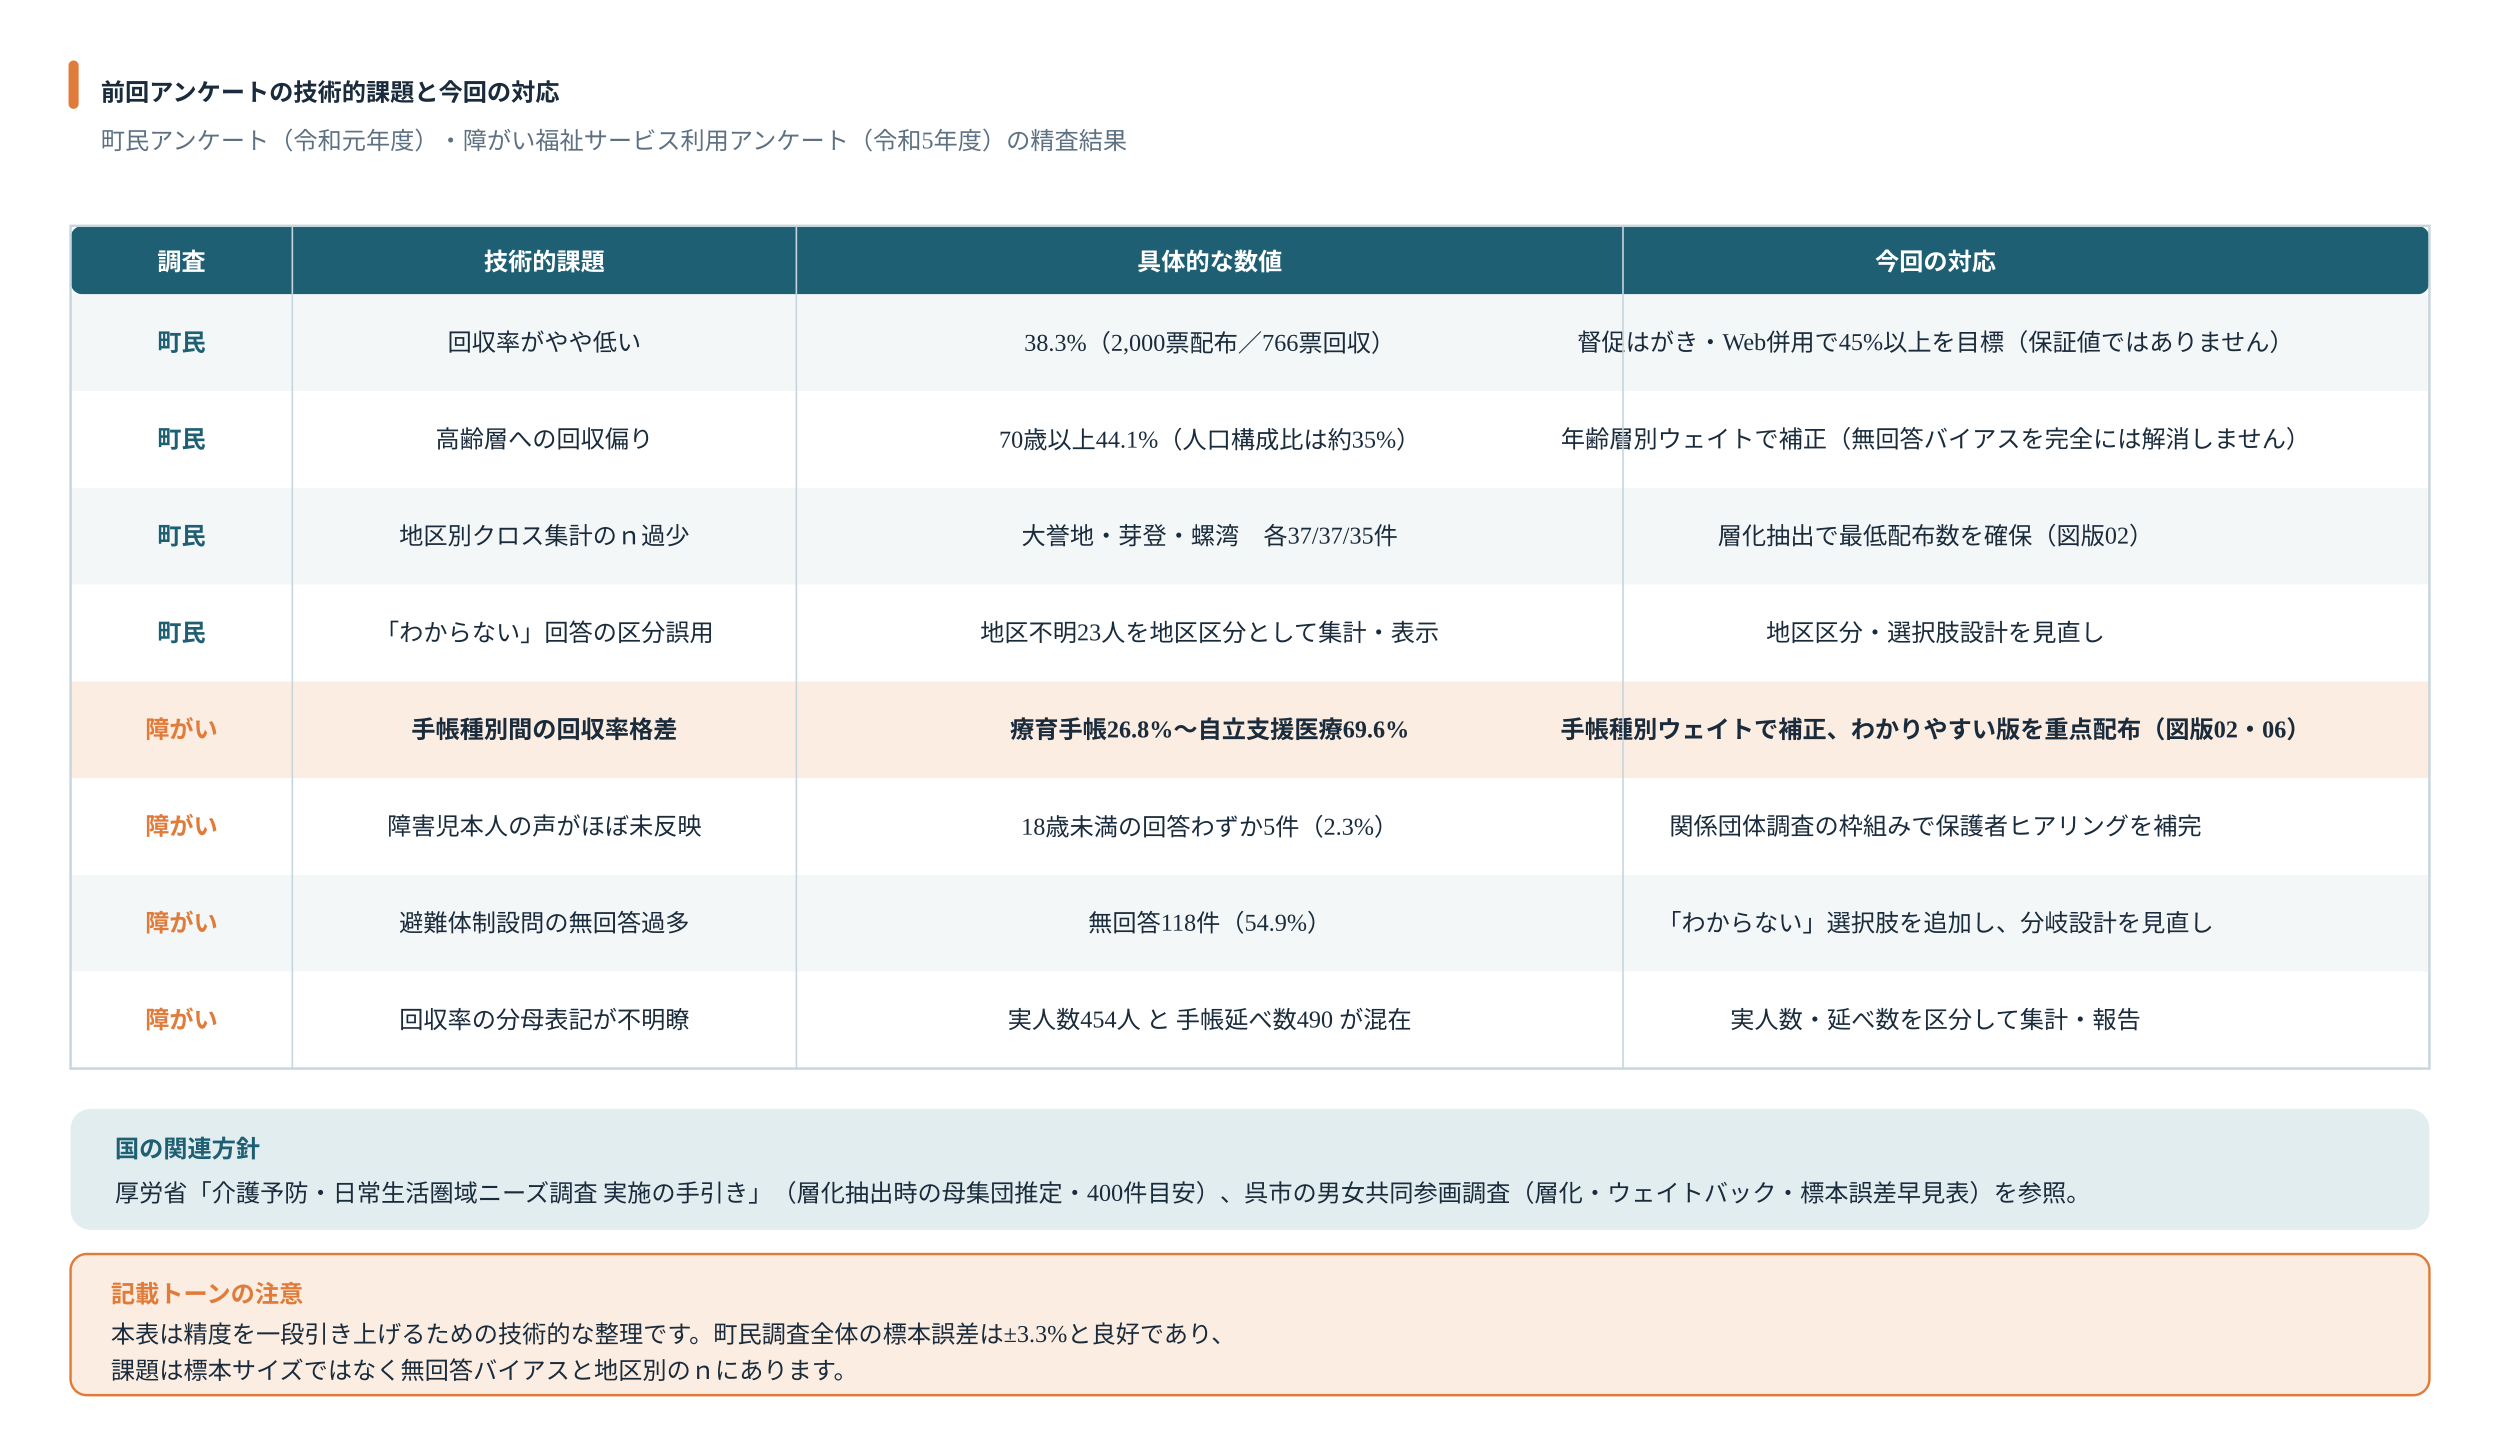
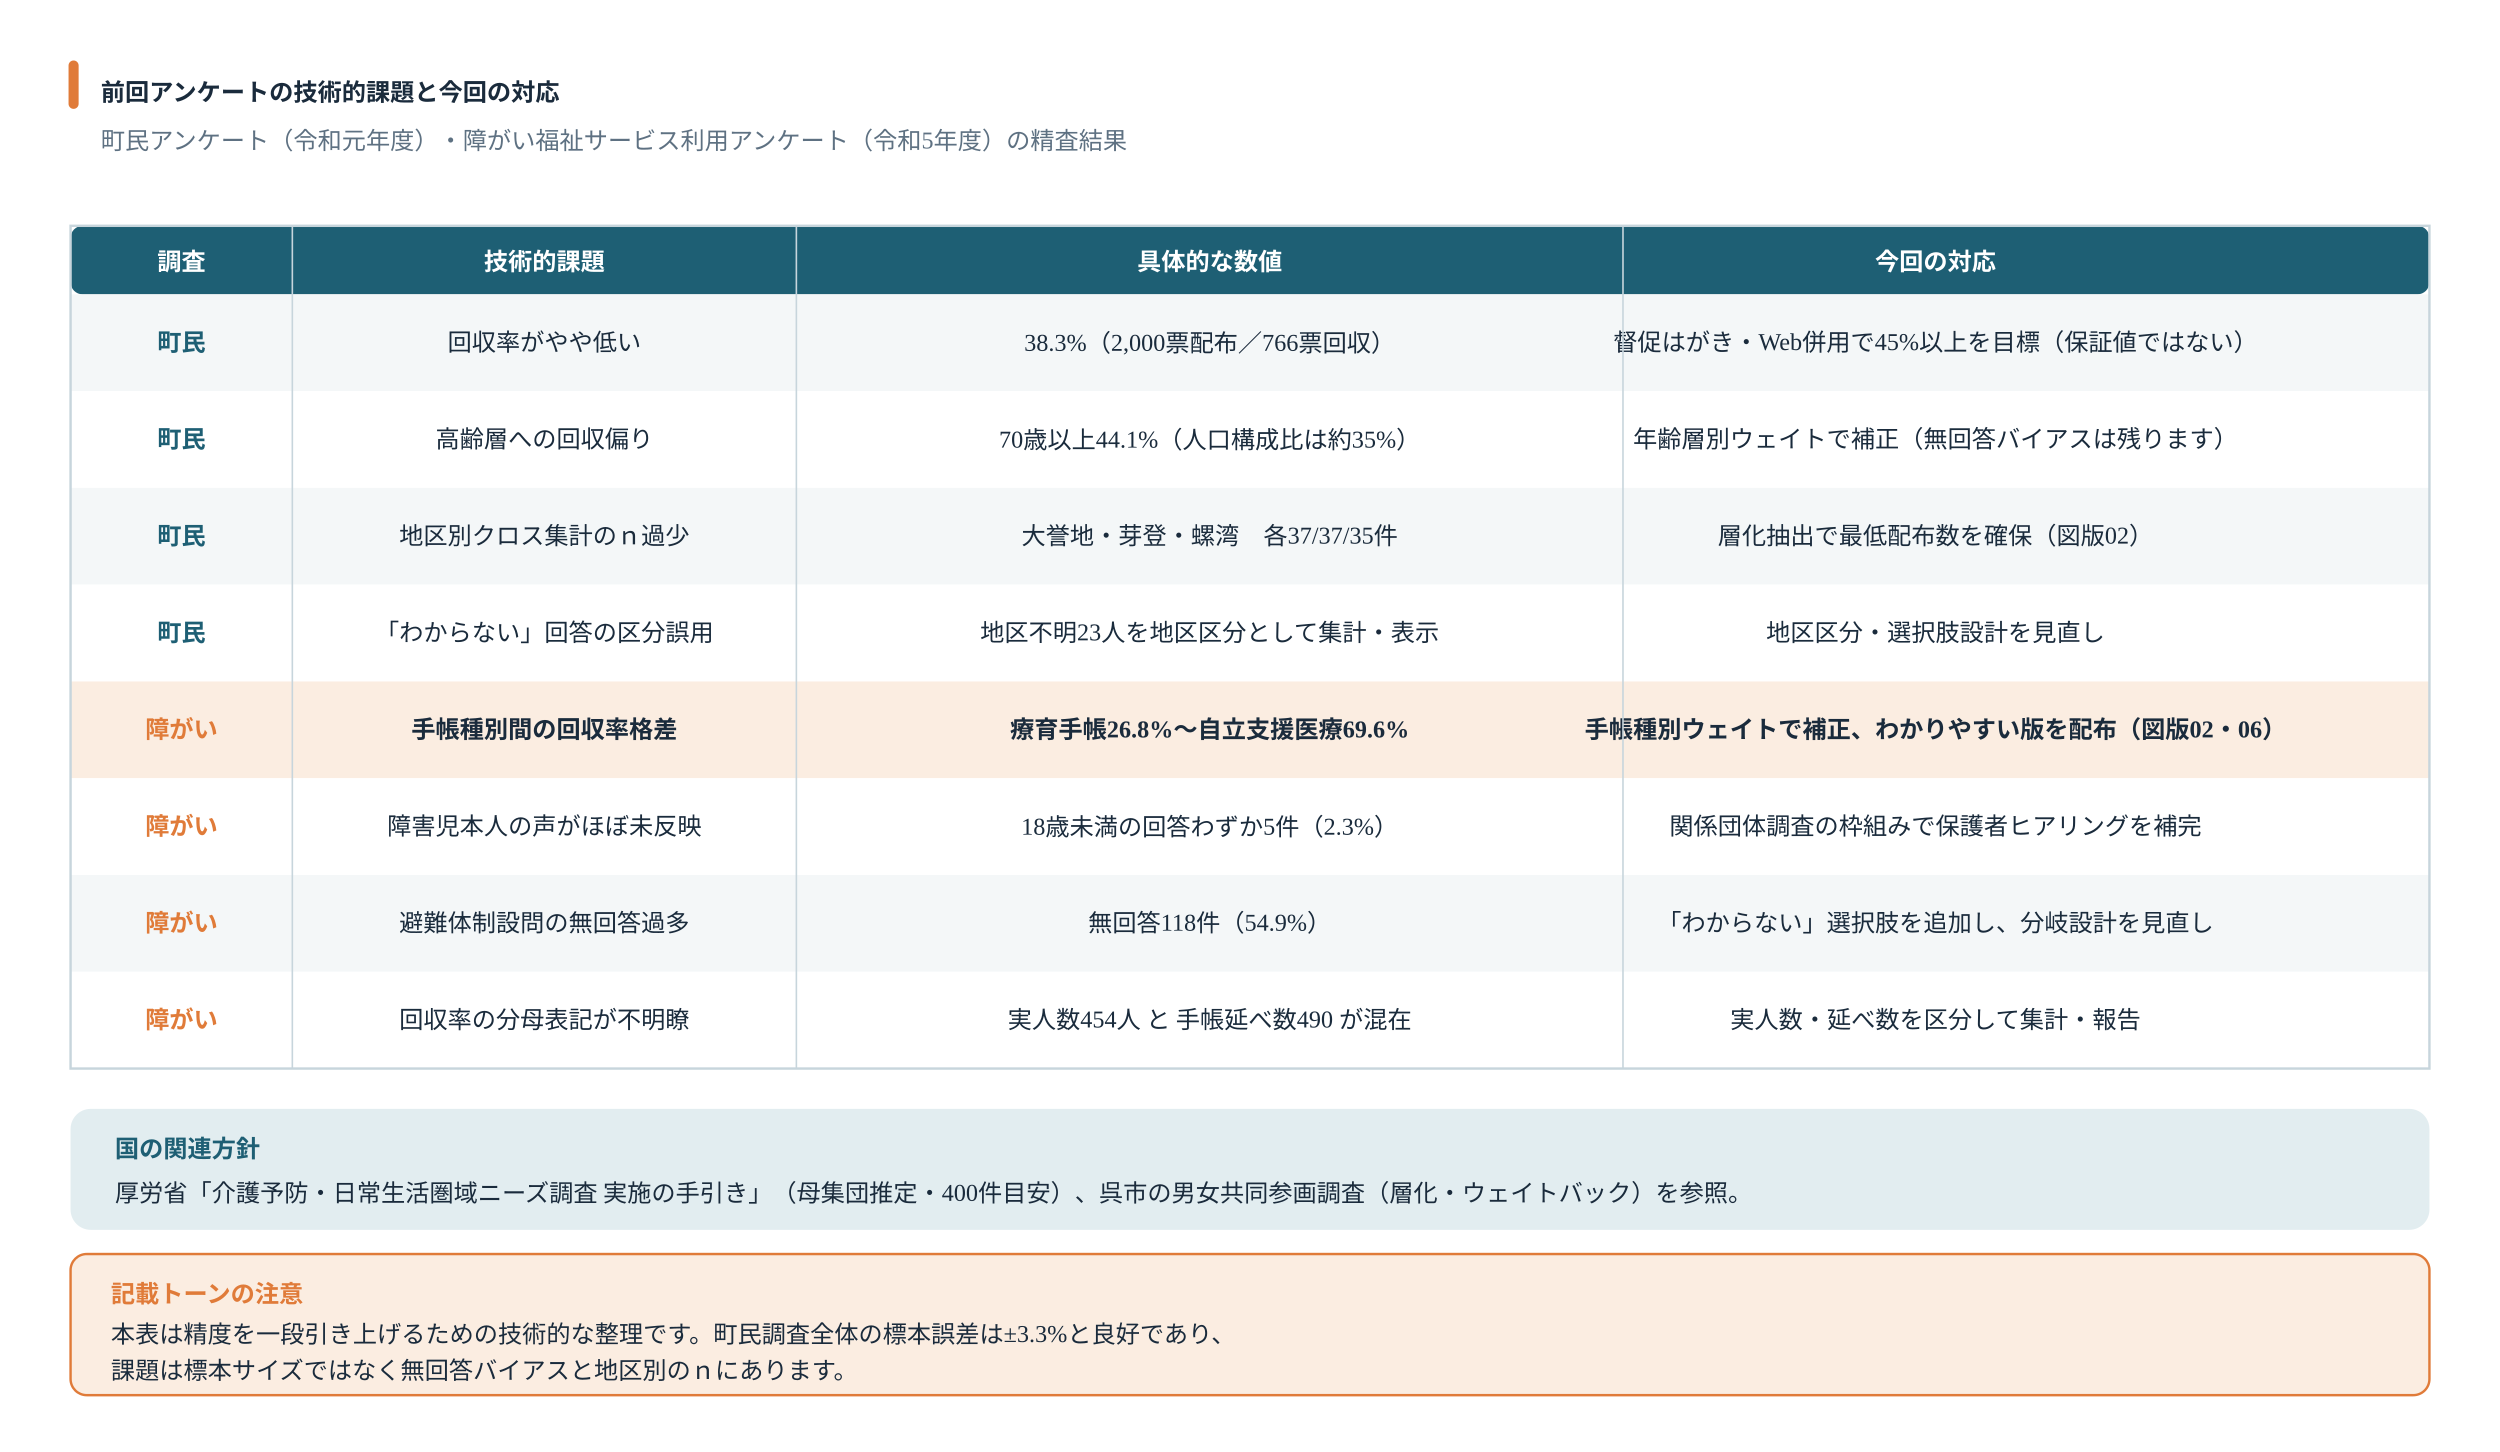
<svg xmlns="http://www.w3.org/2000/svg" viewBox="0 0 1240 720" class="bzu-fig" role="img" aria-labelledby="fig-t5-t fig-t5-d" preserveAspectRatio="xMidYMid meet">
  <style>
/* ==== 可変トークン ====
   外側の CSS で :root や任意の親要素に
   --c-brand などを定義すれば、この図の配色を一括変更できます。
   例) :root{ --c-brand:#004C6D; --fs-scale:1.08; }
   ==================== */
.bzu-fig{
  display:block; width:100%;
  max-width:var(--fig-max-width, 1240px);
  height:auto; margin:var(--fig-margin, 0 auto);
  font-family:var(--fig-font, 'BIZ UDPGothic','BIZ UDPゴシック','BIZ UDGothic','BIZ UDゴシック','Yu Gothic UI','Yu Gothic','Meiryo',sans-serif);
  font-weight:var(--fig-font-weight, 400);
}
.bzu-fig .f-ink{fill:var(--c-ink,#1A2B3C)}
.bzu-fig .f-muted{fill:var(--c-ink-muted,#5E7182)}
.bzu-fig .f-brand{fill:var(--c-brand,#1E5F74)}
.bzu-fig .f-accent{fill:var(--c-accent,#E07B39)}
.bzu-fig .f-surfalt{fill:var(--c-surface-alt,#F4F7F8)}
.bzu-fig .f-brandpale{fill:var(--c-brand-pale,#E2EDF0)}
.bzu-fig .f-accentpale{fill:var(--c-accent-pale,#FBEDE1)}
.bzu-fig .f-surface{fill:var(--c-surface,#FFFFFF)}
.bzu-fig .f-onbrand{fill:var(--c-on-brand,#FFFFFF)}
.bzu-fig .s-accent{stroke:var(--c-accent,#E07B39)}
.bzu-fig .s-border{stroke:var(--c-border,#C7D5DC)}
/* 文字サイズ：--fs-scale で全体を一括拡縮（既定 1） */
.bzu-fig .fs-11_5{font-size:calc(17px * var(--fs-scale, 1))}
- .bzu-fig .fs-12{font-size:calc(12px * var(--fs-scale, 1))}
+ .bzu-fig .fs-12{font-size:calc(18px * var(--fs-scale, 1))}
.bzu-fig .fs-12_5{font-size:calc(18.5px * var(--fs-scale, 1))}
.bzu-fig .fs-13{font-size:calc(19px * var(--fs-scale, 1))}
.bzu-fig .fs-13_5{font-size:calc(19.5px * var(--fs-scale, 1))}
.bzu-fig .fs-23{font-size:calc(30px * var(--fs-scale, 1))}
</style>
  <rect class="f-surface" width="1240" height="720" />
  <rect class="f-accent" x="34" y="30" width="5" height="24" rx="2.5" />
  <text class="f-ink fs-23" x="50" y="50" font-weight="700">前回アンケートの技術的課題と今回の対応</text>
  <text class="f-muted fs-13_5" x="50" y="74" font-weight="400">町民アンケート（令和元年度）・障がい福祉サービス利用アンケート（令和5年度）の精査結果</text>
  <rect class="f-brand" x="35" y="112" width="1170" height="34" rx="6" />
  <text class="f-onbrand fs-12_5" x="90" y="134" font-weight="700" text-anchor="middle">調査</text>
  <text class="f-onbrand fs-12_5" x="270" y="134" font-weight="700" text-anchor="middle">技術的課題</text>
  <text class="f-onbrand fs-12_5" x="600" y="134" font-weight="700" text-anchor="middle">具体的な数値</text>
  <text class="f-onbrand fs-12_5" x="960" y="134" font-weight="700" text-anchor="middle">今回の対応</text>
  <g class="f-ink fs-11_5">
    <rect class="f-surfalt" x="35" y="146" width="1170" height="48" />
    <text class="f-brand" x="90" y="174" text-anchor="middle" font-weight="700">町民</text>
    <text x="270" y="174" text-anchor="middle">回収率がやや低い</text>
    <text x="600" y="174" text-anchor="middle">38.3%（2,000票配布／766票回収）</text>
-     <text x="960" y="174" text-anchor="middle">督促はがき・Web併用で45%以上を目標（保証値ではありません）</text>
+     <text x="960" y="174" text-anchor="middle">督促はがき・Web併用で45%以上を目標（保証値ではない）</text>
    <rect class="f-surface" x="35" y="194" width="1170" height="48" />
    <text class="f-brand" x="90" y="222" text-anchor="middle" font-weight="700">町民</text>
    <text x="270" y="222" text-anchor="middle">高齢層への回収偏り</text>
    <text x="600" y="222" text-anchor="middle">70歳以上44.1%（人口構成比は約35%）</text>
-     <text x="960" y="222" text-anchor="middle">年齢層別ウェイトで補正（無回答バイアスを完全には解消しません）</text>
+     <text x="960" y="222" text-anchor="middle">年齢層別ウェイトで補正（無回答バイアスは残ります）</text>
    <rect class="f-surfalt" x="35" y="242" width="1170" height="48" />
    <text class="f-brand" x="90" y="270" text-anchor="middle" font-weight="700">町民</text>
    <text x="270" y="270" text-anchor="middle">地区別クロス集計のｎ過少</text>
    <text x="600" y="270" text-anchor="middle">大誉地・芽登・螺湾　各37/37/35件</text>
    <text x="960" y="270" text-anchor="middle">層化抽出で最低配布数を確保（図版02）</text>
    <rect class="f-surface" x="35" y="290" width="1170" height="48" />
    <text class="f-brand" x="90" y="318" text-anchor="middle" font-weight="700">町民</text>
    <text x="270" y="318" text-anchor="middle">「わからない」回答の区分誤用</text>
    <text x="600" y="318" text-anchor="middle">地区不明23人を地区区分として集計・表示</text>
    <text x="960" y="318" text-anchor="middle">地区区分・選択肢設計を見直し</text>
    <rect class="f-accentpale" x="35" y="338" width="1170" height="48" />
    <text class="f-accent" x="90" y="366" text-anchor="middle" font-weight="700">障がい</text>
    <text x="270" y="366" text-anchor="middle" font-weight="700">手帳種別間の回収率格差</text>
    <text x="600" y="366" text-anchor="middle" font-weight="700">療育手帳26.8%〜自立支援医療69.6%</text>
-     <text x="960" y="366" text-anchor="middle" font-weight="700">手帳種別ウェイトで補正、わかりやすい版を重点配布（図版02・06）</text>
+     <text x="960" y="366" text-anchor="middle" font-weight="700">手帳種別ウェイトで補正、わかりやすい版を配布（図版02・06）</text>
    <rect class="f-surface" x="35" y="386" width="1170" height="48" />
    <text class="f-accent" x="90" y="414" text-anchor="middle" font-weight="700">障がい</text>
    <text x="270" y="414" text-anchor="middle">障害児本人の声がほぼ未反映</text>
    <text x="600" y="414" text-anchor="middle">18歳未満の回答わずか5件（2.3%）</text>
    <text x="960" y="414" text-anchor="middle">関係団体調査の枠組みで保護者ヒアリングを補完</text>
    <rect class="f-surfalt" x="35" y="434" width="1170" height="48" />
    <text class="f-accent" x="90" y="462" text-anchor="middle" font-weight="700">障がい</text>
    <text x="270" y="462" text-anchor="middle">避難体制設問の無回答過多</text>
    <text x="600" y="462" text-anchor="middle">無回答118件（54.9%）</text>
    <text x="960" y="462" text-anchor="middle">「わからない」選択肢を追加し、分岐設計を見直し</text>
    <rect class="f-surface" x="35" y="482" width="1170" height="48" />
    <text class="f-accent" x="90" y="510" text-anchor="middle" font-weight="700">障がい</text>
    <text x="270" y="510" text-anchor="middle">回収率の分母表記が不明瞭</text>
    <text x="600" y="510" text-anchor="middle">実人数454人 と 手帳延べ数490 が混在</text>
    <text x="960" y="510" text-anchor="middle">実人数・延べ数を区分して集計・報告</text>
  </g>
  <rect class="s-border" x="35" y="112" width="1170" height="418" fill="none" stroke-width="1.2" />
  <line class="s-border" x1="145" y1="112" x2="145" y2="530" stroke-width="0.8" />
  <line class="s-border" x1="395" y1="112" x2="395" y2="530" stroke-width="0.8" />
  <line class="s-border" x1="805" y1="112" x2="805" y2="530" stroke-width="0.8" />
  <rect class="f-brandpale" x="35" y="550" width="1170" height="60" rx="10" />
  <text class="f-brand fs-13" x="57" y="574" font-weight="700">国の関連方針</text>
-   <text class="f-ink fs-12" x="57" y="596">厚労省「介護予防・日常生活圏域ニーズ調査 実施の手引き」（層化抽出時の母集団推定・400件目安）、呉市の男女共同参画調査（層化・ウェイトバック・標本誤差早見表）を参照。</text>
+   <text class="f-ink fs-12" x="57" y="596">厚労省「介護予防・日常生活圏域ニーズ調査 実施の手引き」（母集団推定・400件目安）、呉市の男女共同参画調査（層化・ウェイトバック）を参照。</text>
  <rect class="f-accentpale s-accent" x="35" y="622" width="1170" height="70" rx="8" stroke-width="1.2" />
  <text class="f-accent fs-12" x="55" y="646" font-weight="700">記載トーンの注意</text>
  <text class="f-ink fs-12" x="55" y="666">本表は精度を一段引き上げるための技術的な整理です。町民調査全体の標本誤差は±3.3%と良好であり、</text>
  <text class="f-ink fs-12" x="55" y="684">課題は標本サイズではなく無回答バイアスと地区別のｎにあります。</text>
</svg>
